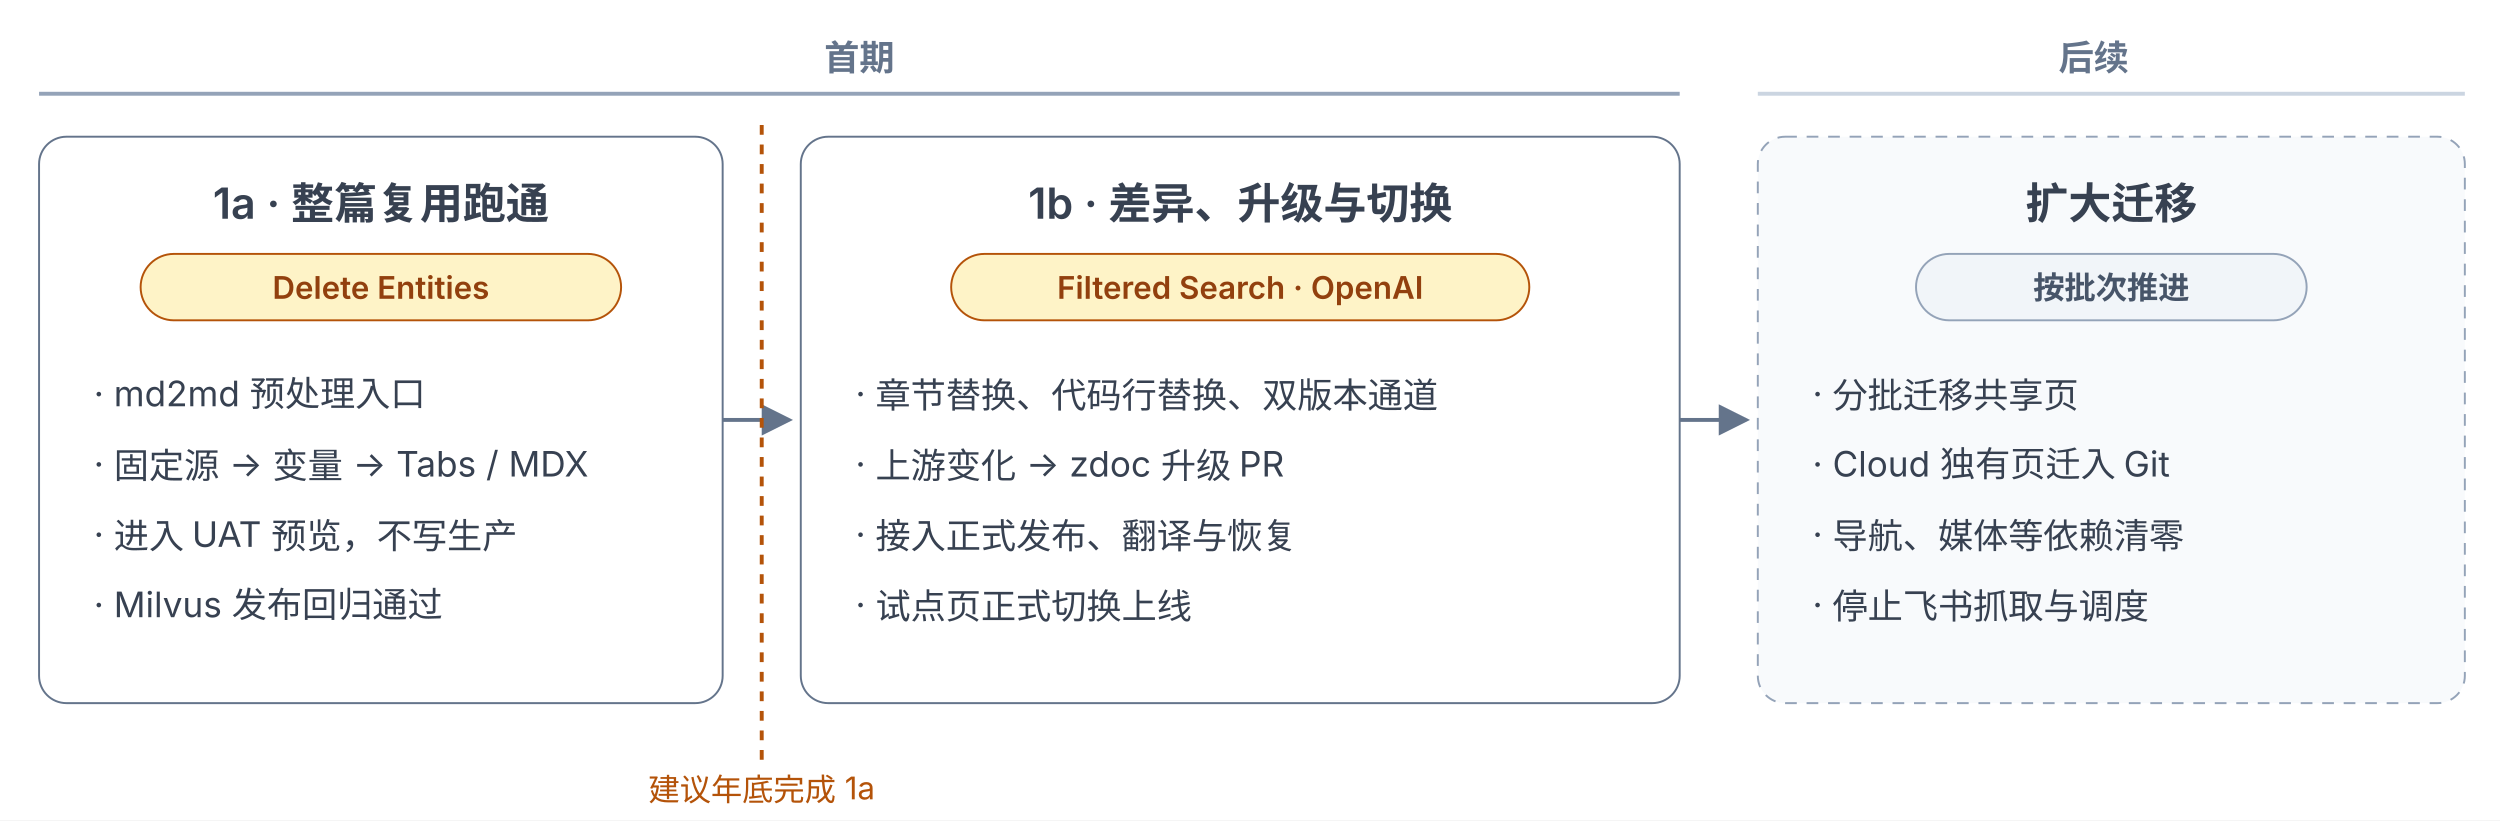
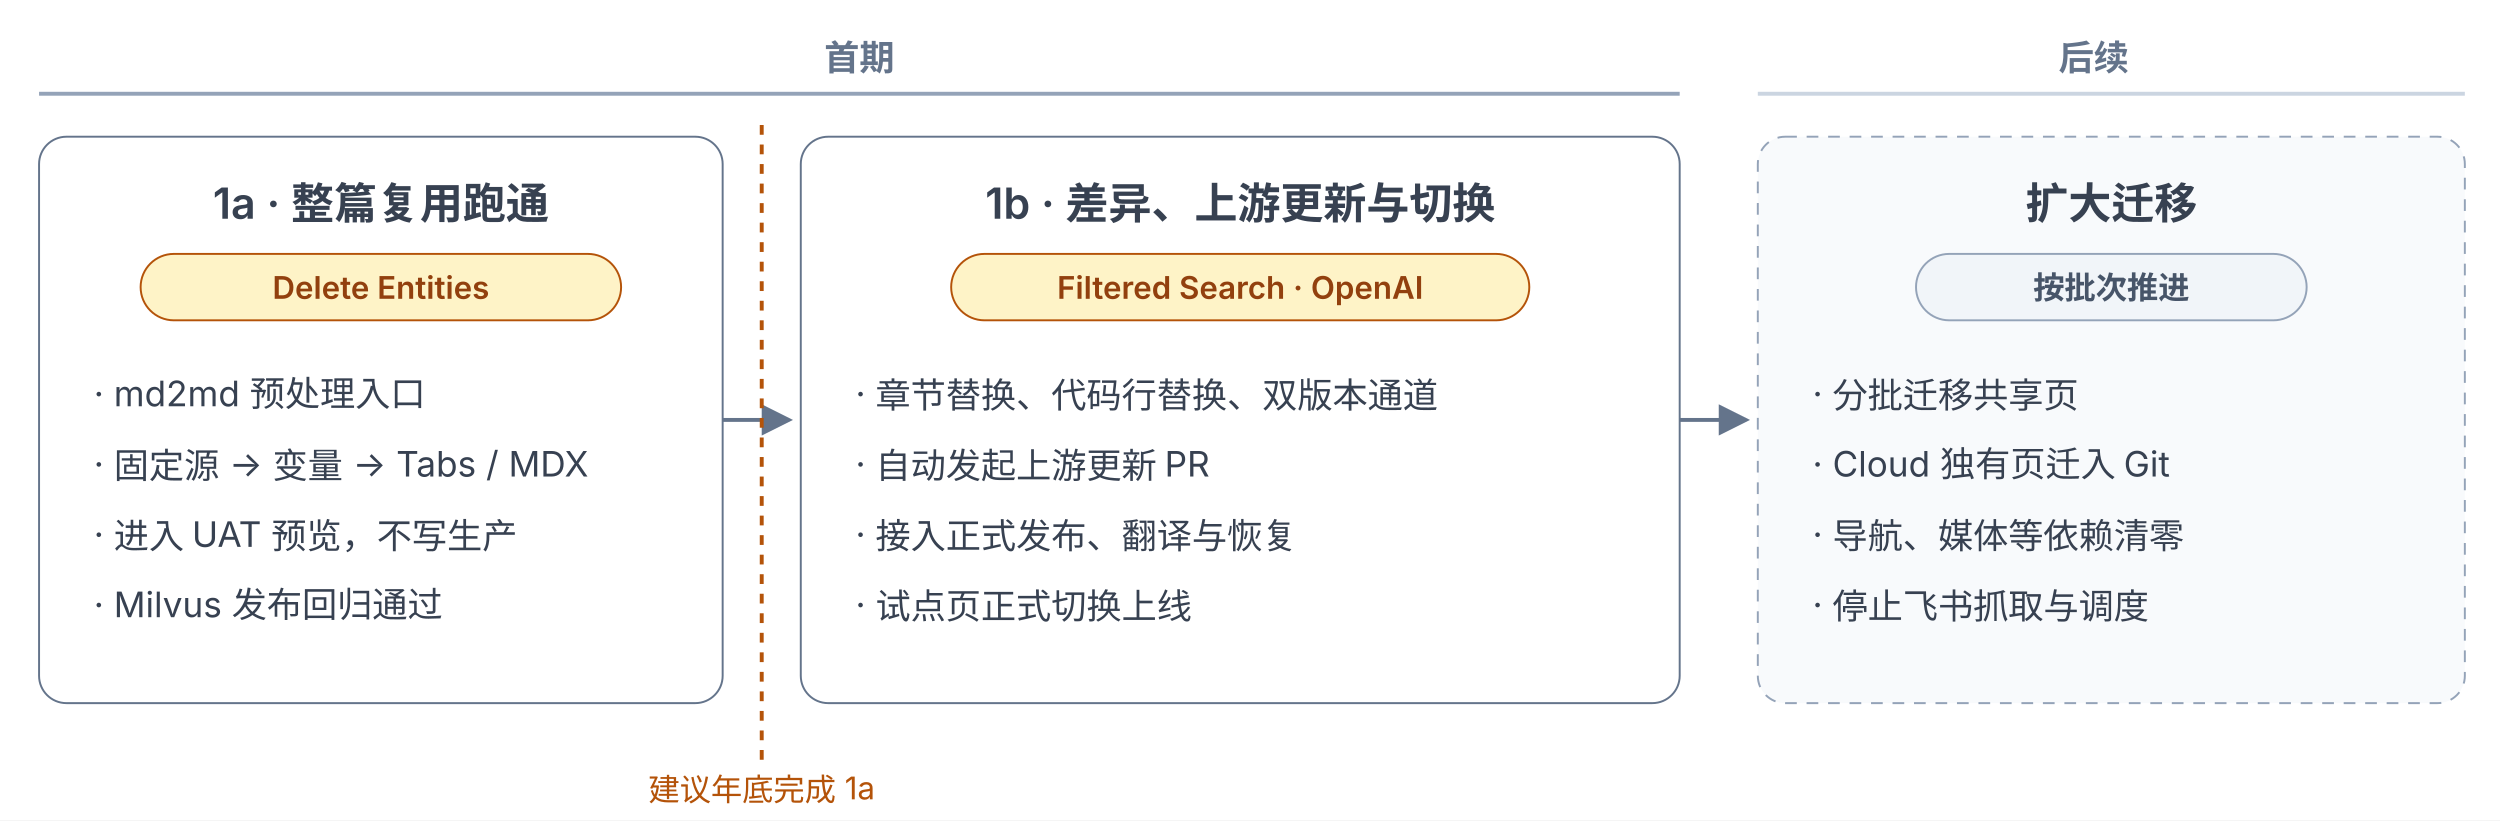
<svg xmlns="http://www.w3.org/2000/svg" width="768" height="252" viewBox="0 0 1280 420" role="img" aria-labelledby="title desc">
  <defs>
    <marker id="arrow" markerWidth="8" markerHeight="8" refX="7" refY="4" orient="auto">
      <path d="M0 0 L8 4 L0 8 Z" fill="#64748b" />
    </marker>
    <style>text{font-family:-apple-system,BlinkMacSystemFont,'PingFang SC','Microsoft YaHei',sans-serif;fill:#374151;}.head{font-size:22px;font-weight:600;text-anchor:middle;}.band{font-size:18px;font-weight:600;fill:#64748b;text-anchor:middle;}.item{font-size:18px;fill:#374151;}.chip{font-size:16px;font-weight:600;fill:#92400e;text-anchor:middle;}.note{font-size:16px;fill:#b45309;text-anchor:middle;}.edge{fill:none;stroke:#64748b;stroke-width:2;marker-end:url(#arrow);}</style>
  </defs>
  <rect width="1280" height="420" fill="#ffffff" />
  <text x="440" y="36" class="band">首期</text>
  <path d="M20 48 H860" stroke="#94a3b8" stroke-width="2" />
  <text x="1072" y="36" class="band">后续</text>
  <path d="M900 48 H1262" stroke="#cbd5e1" stroke-width="2" />
  <rect x="20" y="70" width="350" height="290" rx="14" fill="#ffffff" stroke="#64748b" />
  <text x="195" y="112" class="head">1a · 整篇复用跑通</text>
  <rect x="72" y="130" width="246" height="34" rx="17" fill="#fef3c7" stroke="#b45309" />
  <text x="195" y="153" class="chip">Delete Entities</text>
  <text x="48" y="208" class="item">· md2md 预处理入口</text>
  <text x="48" y="244" class="item">· 固定源 → 变量 → Tabs / MDX</text>
  <text x="48" y="280" class="item">· 进入 UAT 预览，不写生产</text>
  <text x="48" y="316" class="item">· Milvus 发布回归通过</text>
  <path class="edge" d="M370 215 H404" />
  <rect x="410" y="70" width="450" height="290" rx="14" fill="#ffffff" stroke="#64748b" />
-   <text x="635" y="112" class="head">1b · 差异、升级与切换</text>
+   <text x="635" y="112" class="head">1b · 差异、上游更新与切换</text>
  <rect x="487" y="130" width="296" height="34" rx="17" fill="#fef3c7" stroke="#b45309" />
  <text x="635" y="153" class="chip">Filtered Search · OpenAI</text>
  <text x="438" y="208" class="item">· 章节替换、代码行替换、双版本通道</text>
-   <text x="438" y="244" class="item">· 上游变化 → zdoc 升级 PR</text>
+   <text x="438" y="244" class="item">· 自动发起上游更新 PR</text>
  <text x="438" y="280" class="item">· 接入正式发布、翻译与恢复</text>
  <text x="438" y="316" class="item">· 试点页正式切换上线</text>
  <path class="edge" d="M860 215 H894" />
  <rect x="900" y="70" width="362" height="290" rx="14" fill="#f8fafc" stroke="#94a3b8" stroke-dasharray="6 5" />
  <text x="1081" y="112" class="head">扩大迁移</text>
  <rect x="981" y="130" width="200" height="34" rx="17" fill="#f1f5f9" stroke="#94a3b8" />
  <text x="1081" y="153" class="chip" style="fill:#475569">按批次推进</text>
  <text x="928" y="208" class="item">· 分批迁移共享页</text>
  <text x="928" y="244" class="item">· Cloud 独有页迁入 Git</text>
  <text x="928" y="280" class="item">· 导航、媒体等依赖清零</text>
  <text x="928" y="316" class="item">· 停止飞书抓取与调度</text>
  <path d="M390 64 V392" stroke="#b45309" stroke-width="2" stroke-dasharray="5 5" />
  <text x="390" y="410" class="note">建议年底完成 1a</text>
</svg>
